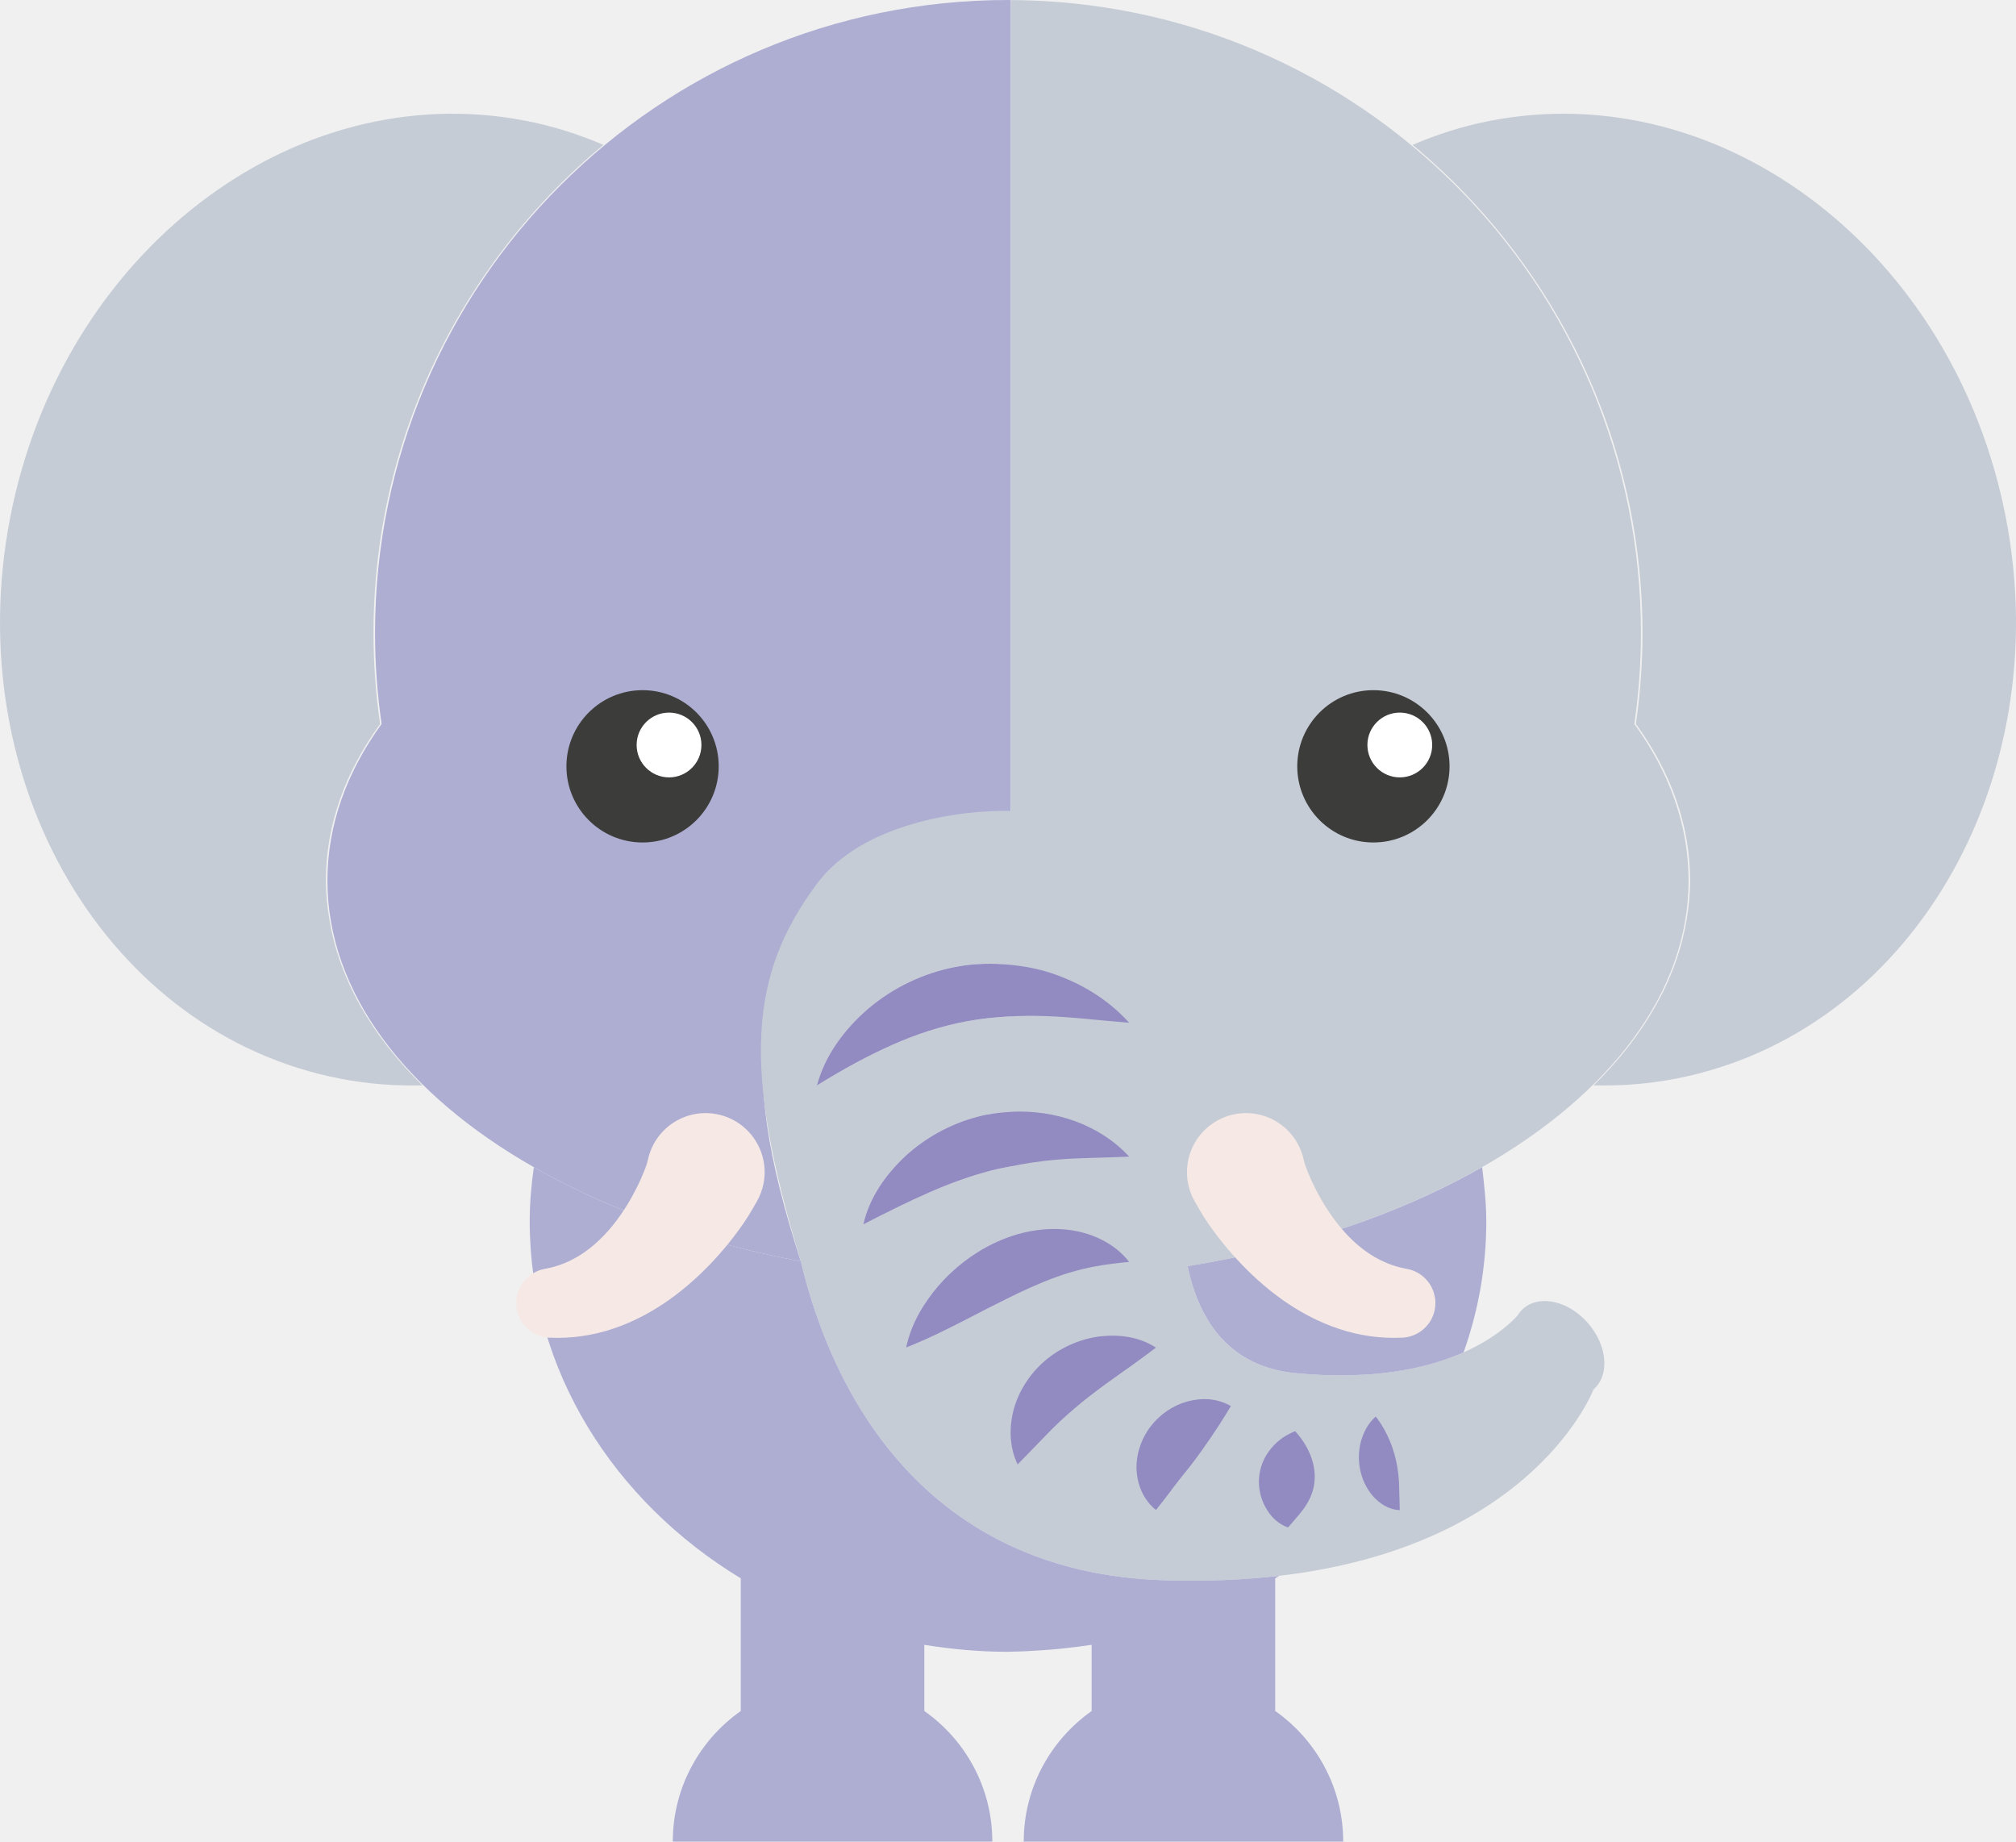
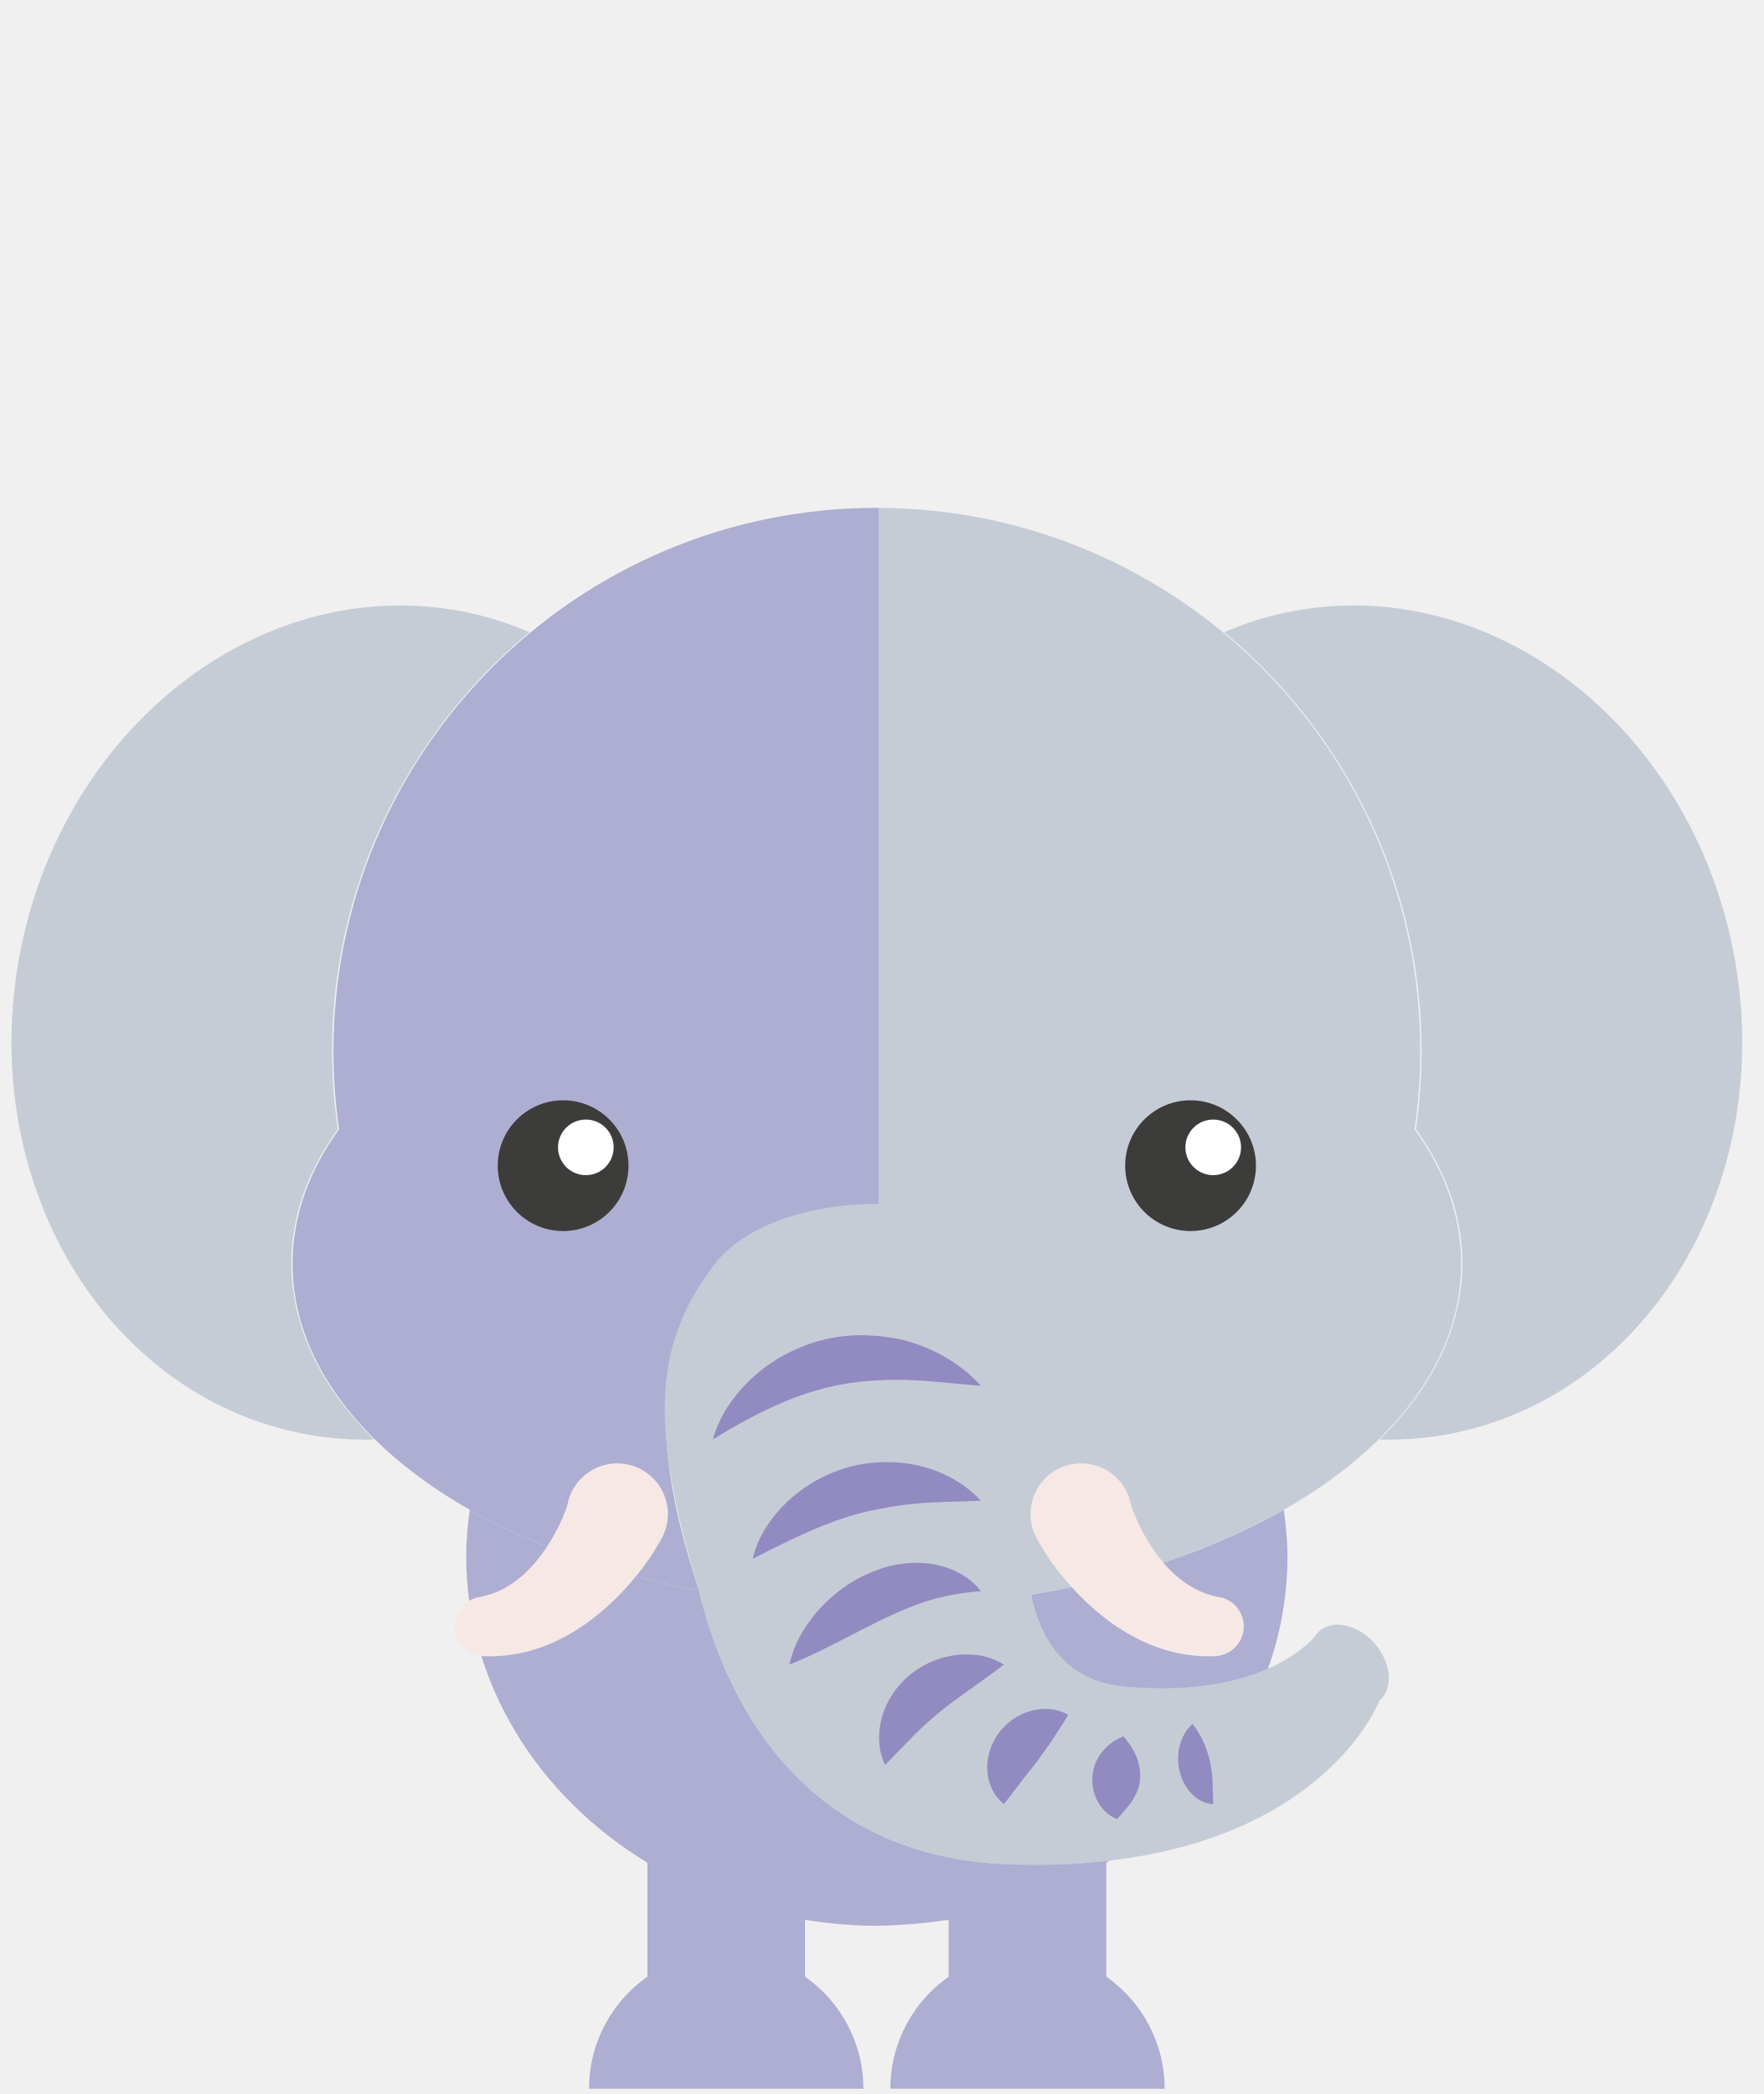
- <svg xmlns="http://www.w3.org/2000/svg" version="1.1" width="151.154" height="138.066" id="svg13641">
-   <defs id="defs13643" />
-   <g transform="translate(-318.7085,-443.3292)" id="layer1">
-     <g transform="matrix(1.25,0,0,-1.25,381.1302,510.2854)" id="g4310">
-       <path d="m 0,0 c 2.718,3.661 7.721,4.146 10.683,4.078 l 0,49.484 c -0.054,0 -0.108,0.003 -0.16,0.003 -20.966,0 -37.965,-16.998 -37.965,-37.966 0,-1.854 0.138,-3.672 0.393,-5.456 -2.09,-2.884 -3.249,-6.057 -3.249,-9.391 0,-6.745 4.746,-12.836 12.381,-17.191 l 0,0.003 c 2.762,-1.577 5.901,-2.924 9.331,-3.997 0.077,-0.023 0.155,-0.049 0.234,-0.073 1.284,-0.394 2.608,-0.748 3.969,-1.063 0.151,-0.035 0.303,-0.069 0.456,-0.102 0.667,-0.149 1.341,-0.29 2.025,-0.421 C -6.032,-9.339 -4.019,-5.413 0,0" id="path4312" style="fill:#aeaed3;fill-opacity:1;fill-rule:nonzero;stroke:none" />
-     </g>
-     <g transform="matrix(1.25,0,0,-1.25,394.4835,519.5249)" id="g4314">
-       <path d="m 0,0 c -0.917,-0.046 -1.812,-0.143 -2.69,-0.308 -1.492,-0.285 -2.951,-0.753 -4.417,-1.407 -1.473,-0.652 -2.937,-1.456 -4.517,-2.431 0.49,1.824 1.661,3.387 3.103,4.626 1.458,1.235 3.276,2.117 5.205,2.484 C -2.218,3.177 -1.098,3.2 0,3.091 L 0,0 z m 0,-8.999 c -0.387,-0.078 -0.776,-0.147 -1.156,-0.246 -1.238,-0.32 -2.458,-0.761 -3.712,-1.312 -1.26,-0.548 -2.533,-1.185 -3.973,-1.923 0.366,1.609 1.329,2.972 2.513,4.088 1.2,1.106 2.699,1.943 4.328,2.37 0.656,0.174 1.327,0.26 2,0.296 l 0,-3.273 z m 0,-7.827 c -0.879,-0.431 -1.771,-0.894 -2.71,-1.38 -1.093,-0.557 -2.22,-1.132 -3.564,-1.661 0.301,1.431 1.033,2.634 1.922,3.69 0.906,1.046 2.023,1.935 3.323,2.56 0.33,0.159 0.675,0.3 1.029,0.42 l 0,-3.629 z m 30.75,-0.697 c -0.136,-0.119 -0.249,-0.264 -0.341,-0.417 -0.549,-0.6 -1.812,-1.72 -4.075,-2.552 -0.02,-0.007 -0.041,-0.014 -0.062,-0.023 -0.264,-0.095 -0.542,-0.185 -0.834,-0.273 -0.068,-0.02 -0.139,-0.038 -0.209,-0.058 -0.252,-0.071 -0.513,-0.137 -0.786,-0.199 -0.107,-0.025 -0.214,-0.049 -0.326,-0.072 -0.249,-0.052 -0.508,-0.099 -0.774,-0.142 -0.139,-0.023 -0.277,-0.045 -0.421,-0.065 -0.256,-0.036 -0.524,-0.067 -0.795,-0.093 -0.164,-0.018 -0.326,-0.033 -0.495,-0.047 -0.276,-0.021 -0.565,-0.033 -0.855,-0.044 -0.179,-0.008 -0.354,-0.017 -0.54,-0.02 -0.32,-0.006 -0.656,10e-4 -0.992,0.008 -0.172,0.004 -0.335,0.001 -0.511,0.008 -0.521,0.022 -1.059,0.057 -1.622,0.111 -4.046,0.388 -5.823,3.167 -6.494,6.419 0.762,0.123 1.513,0.261 2.256,0.409 0.146,0.028 0.291,0.055 0.435,0.086 5.664,1.164 10.754,3.048 14.969,5.454 0.002,-0.004 0.002,-0.008 0.002,-0.013 7.634,4.355 12.384,10.444 12.384,17.19 0,3.334 -1.161,6.506 -3.253,9.39 0.259,1.784 0.396,3.603 0.396,5.456 C 37.807,43.904 20.895,60.865 0,60.953 L 0,12.321 c -2.961,0.068 -8.907,-0.715 -11.624,-4.374 -4.019,-5.414 -4.535,-10.896 -0.961,-22.647 1.516,-6.35 5.119,-13.576 12.585,-17.051 2.562,-1.194 5.573,-1.949 9.121,-2.067 0.645,-0.023 1.273,-0.031 1.887,-0.03 0.54,0 1.062,0.014 1.578,0.033 0.069,0.003 0.141,0.002 0.209,0.004 1.161,0.046 2.263,0.134 3.311,0.256 -0.002,0 -0.002,-10e-4 -0.003,-10e-4 15.316,1.785 18.86,11.183 18.86,11.183 0.982,0.854 0.836,2.631 -0.328,3.969 -1.16,1.341 -2.899,1.732 -3.885,0.881" id="path4316" style="fill:#c6ccd6;fill-opacity:1;fill-rule:nonzero;stroke:none" />
-     </g>
-     <g transform="matrix(1.25,0,0,-1.25,410.4771,561.7882)" id="g4318">
-       <path d="M 0,0 C 1.162,0.046 2.261,0.134 3.308,0.255 3.31,0.255 3.31,0.256 3.311,0.256 2.263,0.134 1.161,0.046 0,0" id="path4320" style="fill:#c6ccd6;fill-opacity:1;fill-rule:nonzero;stroke:none" />
-     </g>
-     <g transform="matrix(1.25,0,0,-1.25,410.216,561.7943)" id="g4322">
-       <path d="m 0,0 c -0.516,-0.019 -1.038,-0.032 -1.578,-0.032 0.54,0 1.061,0.013 1.578,0.032" id="path4324" style="fill:#c6ccd6;fill-opacity:1;fill-rule:nonzero;stroke:none" />
-     </g>
-     <g transform="matrix(1.25,0,0,-1.25,426.2816,545.5101)" id="g4326">
-       <path d="M 0,0 C -0.069,-0.02 -0.14,-0.038 -0.209,-0.058 -0.14,-0.038 -0.069,-0.02 0,0" id="path4328" style="fill:#c6ccd6;fill-opacity:1;fill-rule:nonzero;stroke:none" />
-     </g>
-     <g transform="matrix(1.25,0,0,-1.25,425.0377,545.8312)" id="g4330">
-       <path d="M 0,0 C -0.107,-0.025 -0.215,-0.049 -0.326,-0.072 -0.215,-0.049 -0.107,-0.025 0,0" id="path4332" style="fill:#c6ccd6;fill-opacity:1;fill-rule:nonzero;stroke:none" />
-     </g>
-     <g transform="matrix(1.25,0,0,-1.25,420.4546,546.4098)" id="g4334">
-       <path d="M 0,0 C -0.179,-0.008 -0.354,-0.018 -0.54,-0.021 -0.354,-0.018 -0.179,-0.008 0,0" id="path4336" style="fill:#c6ccd6;fill-opacity:1;fill-rule:nonzero;stroke:none" />
-     </g>
-     <g transform="matrix(1.25,0,0,-1.25,422.1422,546.2962)" id="g4338">
-       <path d="M 0,0 C -0.164,-0.018 -0.326,-0.033 -0.495,-0.047 -0.326,-0.033 -0.164,-0.018 0,0" id="path4340" style="fill:#c6ccd6;fill-opacity:1;fill-rule:nonzero;stroke:none" />
-     </g>
-     <g transform="matrix(1.25,0,0,-1.25,407.7562,538.2531)" id="g4342">
-       <path d="M 0,0 C 0.762,0.123 1.512,0.262 2.256,0.409 1.513,0.262 0.762,0.123 0,0" id="path4344" style="fill:#c6ccd6;fill-opacity:1;fill-rule:nonzero;stroke:none" />
-     </g>
-     <g transform="matrix(1.25,0,0,-1.25,427.4016,545.1402)" id="g4346">
-       <path d="M 0,0 C -0.02,-0.007 -0.042,-0.014 -0.062,-0.022 -0.042,-0.014 -0.02,-0.007 0,0" id="path4348" style="fill:#c6ccd6;fill-opacity:1;fill-rule:nonzero;stroke:none" />
-     </g>
-     <g transform="matrix(1.25,0,0,-1.25,418.5393,546.4244)" id="g4350">
-       <path d="M 0,0 C -0.172,0.004 -0.334,0.001 -0.51,0.008 -0.334,0.001 -0.172,0.004 0,0" id="path4352" style="fill:#c6ccd6;fill-opacity:1;fill-rule:nonzero;stroke:none" />
-     </g>
-     <g transform="matrix(1.25,0,0,-1.25,411.1192,537.6342)" id="g4354">
-       <path d="m 0,0 c 5.665,1.163 10.757,3.037 14.971,5.441 0,0.005 0,0.009 -10e-4,0.013 C 10.755,3.048 5.665,1.164 0,0" id="path4356" style="fill:#c6ccd6;fill-opacity:1;fill-rule:nonzero;stroke:none" />
-     </g>
-     <g transform="matrix(1.25,0,0,-1.25,423.662,546.0984)" id="g4358">
-       <path d="M 0,0 C -0.139,-0.023 -0.277,-0.045 -0.42,-0.065 -0.277,-0.045 -0.139,-0.023 0,0" id="path4360" style="fill:#c6ccd6;fill-opacity:1;fill-rule:nonzero;stroke:none" />
-     </g>
-     <g transform="matrix(1.25,0,0,-1.25,370.6907,535.9178)" id="g4362">
-       <path d="M 0,0 C -0.079,0.023 -0.157,0.05 -0.235,0.073 -0.157,0.049 -0.079,0.023 0,0" id="path4364" style="fill:#918bc1;fill-opacity:1;fill-rule:nonzero;stroke:none" />
-     </g>
-     <g transform="matrix(1.25,0,0,-1.25,376.2218,537.3741)" id="g4366">
-       <path d="M 0,0 C -0.153,0.033 -0.305,0.067 -0.457,0.102 -0.305,0.067 -0.153,0.033 0,0" id="path4368" style="fill:#918bc1;fill-opacity:1;fill-rule:nonzero;stroke:none" />
-     </g>
-     <g transform="matrix(1.25,0,0,-1.25,358.7333,530.8348)" id="g4370">
-       <path d="M 0,0 C 2.761,-1.577 5.901,-2.923 9.331,-3.993 5.902,-2.921 2.762,-1.573 0,0.004 L 0,0 z" id="path4372" style="fill:#918bc1;fill-opacity:1;fill-rule:nonzero;stroke:none" />
-     </g>
-     <g transform="matrix(1.25,0,0,-1.25,375.6511,537.2472)" id="g4374">
-       <path d="M 0,0 C -1.36,0.315 -2.685,0.669 -3.968,1.063 -2.685,0.671 -1.36,0.315 0,0" id="path4376" style="fill:#918bc1;fill-opacity:1;fill-rule:nonzero;stroke:none" />
-     </g>
-     <g transform="matrix(1.25,0,0,-1.25,378.7523,537.9002)" id="g4378">
-       <path d="M 0,0 C -0.684,0.131 -1.358,0.271 -2.024,0.421 -1.358,0.271 -0.684,0.131 0,0" id="path4380" style="fill:#918bc1;fill-opacity:1;fill-rule:nonzero;stroke:none" />
-     </g>
-     <g transform="matrix(1.25,0,0,-1.25,319.4633,482.1727)" id="g4382">
-       <path d="m 0,0 c -3.061,-15.867 5.815,-30.922 19.826,-33.624 1.643,-0.318 3.284,-0.436 4.906,-0.397 -3.031,2.973 -4.999,6.362 -5.586,9.991 -0.123,0.754 -0.202,1.517 -0.202,2.292 0,3.334 1.159,6.507 3.251,9.39 -0.257,1.785 -0.396,3.603 -0.396,5.456 0,8.152 2.576,15.693 6.95,21.878 1.948,2.761 4.246,5.253 6.843,7.4 -1.484,0.635 -3.045,1.135 -4.683,1.45 C 16.898,26.538 3.062,15.867 0,0" id="path4384" style="fill:#c6ccd6;fill-opacity:1;fill-rule:nonzero;stroke:none" />
-     </g>
-     <g transform="matrix(1.25,0,0,-1.25,469.1081,482.1727)" id="g4386">
-       <path d="m 0,0 c -3.061,15.867 -16.9,26.538 -30.909,23.836 -1.637,-0.315 -3.198,-0.815 -4.683,-1.45 2.595,-2.147 4.896,-4.639 6.844,-7.4 4.372,-6.185 6.948,-13.726 6.948,-21.878 0,-1.853 -0.139,-3.671 -0.394,-5.456 2.091,-2.883 3.251,-6.056 3.251,-9.39 0,-0.775 -0.079,-1.538 -0.203,-2.292 -0.586,-3.629 -2.555,-7.018 -5.585,-9.991 1.622,-0.039 3.262,0.079 4.906,0.397 C -5.815,-30.922 3.061,-15.867 0,0" id="path4388" style="fill:#c6ccd6;fill-opacity:1;fill-rule:nonzero;stroke:none" />
-     </g>
-     <g transform="matrix(1.25,0,0,-1.25,397.5187,516.2792)" id="g4390">
-       <path d="M 0,0 C -0.777,0.256 -1.597,0.408 -2.428,0.494 -3.526,0.604 -4.646,0.58 -5.744,0.367 -7.673,0 -9.491,-0.882 -10.949,-2.116 c -1.443,-1.239 -2.613,-2.803 -3.103,-4.627 1.579,0.975 3.044,1.779 4.517,2.431 1.466,0.655 2.925,1.123 4.417,1.408 0.878,0.165 1.773,0.261 2.69,0.307 0.638,0.033 1.284,0.043 1.949,0.02 C 1.139,-2.619 2.815,-2.833 4.682,-2.981 3.429,-1.589 1.805,-0.6 0,0" id="path4392" style="fill:#918bc1;fill-opacity:1;fill-rule:nonzero;stroke:none" />
-     </g>
-     <g transform="matrix(1.25,0,0,-1.25,394.4835,526.6819)" id="g4394">
-       <path d="m 0,0 c -0.673,-0.036 -1.344,-0.122 -2,-0.297 -1.629,-0.427 -3.128,-1.264 -4.328,-2.369 -1.184,-1.116 -2.147,-2.48 -2.513,-4.089 1.44,0.738 2.713,1.375 3.973,1.924 1.254,0.551 2.474,0.991 3.712,1.311 0.38,0.1 0.769,0.168 1.156,0.247 0.871,0.177 1.758,0.319 2.695,0.396 1.357,0.124 2.783,0.113 4.415,0.189 C 5.354,-0.777 2.673,0.143 0,0" id="path4396" style="fill:#918bc1;fill-opacity:1;fill-rule:nonzero;stroke:none" />
-     </g>
-     <g transform="matrix(1.25,0,0,-1.25,398.5692,535.5028)" id="g4398">
-       <path d="m 0,0 c -1.118,0.104 -2.237,-0.066 -3.269,-0.415 -0.354,-0.12 -0.699,-0.261 -1.028,-0.42 -1.3,-0.625 -2.417,-1.514 -3.324,-2.56 -0.889,-1.056 -1.62,-2.258 -1.922,-3.69 1.345,0.529 2.472,1.105 3.564,1.661 0.939,0.486 1.831,0.949 2.71,1.38 0.136,0.066 0.275,0.14 0.41,0.204 1.011,0.478 1.992,0.905 3.05,1.23 1.061,0.329 2.2,0.537 3.65,0.663 C 2.949,-0.79 1.492,-0.136 0,0" id="path4400" style="fill:#918bc1;fill-opacity:1;fill-rule:nonzero;stroke:none" />
-     </g>
-     <g transform="matrix(1.25,0,0,-1.25,401.2255,543.5131)" id="g4402">
-       <path d="m 0,0 c -1.132,-0.135 -2.259,-0.598 -3.194,-1.348 -0.937,-0.751 -1.648,-1.797 -1.984,-2.923 -0.32,-1.133 -0.311,-2.324 0.202,-3.415 l 2.097,2.159 c 0.612,0.601 1.181,1.096 1.777,1.588 0.602,0.484 1.239,0.961 1.963,1.474 0.731,0.522 1.515,1.066 2.462,1.788 C 2.3,-0.021 1.132,0.121 0,0" id="path4404" style="fill:#918bc1;fill-opacity:1;fill-rule:nonzero;stroke:none" />
-     </g>
-     <g transform="matrix(1.25,0,0,-1.25,407.7171,548.4007)" id="g4406">
-       <path d="M 0,0 C -0.841,-0.234 -1.631,-0.761 -2.198,-1.504 -2.766,-2.245 -3.076,-3.2 -3.035,-4.11 c 0.055,-0.911 0.402,-1.769 1.164,-2.399 0.62,0.77 1.02,1.337 1.387,1.801 0.363,0.462 0.66,0.812 0.941,1.192 0.287,0.379 0.575,0.794 0.928,1.303 0.352,0.521 0.742,1.104 1.239,1.942 C 1.757,0.222 0.844,0.226 0,0" id="path4408" style="fill:#918bc1;fill-opacity:1;fill-rule:nonzero;stroke:none" />
-     </g>
-     <g transform="matrix(1.25,0,0,-1.25,415.8135,550.6199)" id="g4410">
-       <path d="m 0,0 c -0.783,-0.321 -1.232,-0.749 -1.575,-1.209 -0.329,-0.458 -0.518,-0.959 -0.577,-1.486 -0.06,-0.526 0.014,-1.079 0.255,-1.636 0.255,-0.539 0.66,-1.148 1.47,-1.45 0.545,0.637 0.9,1.011 1.149,1.443 0.247,0.421 0.391,0.838 0.437,1.28 0.046,0.442 -0.001,0.905 -0.162,1.403 C 0.822,-1.152 0.561,-0.628 0,0" id="path4412" style="fill:#918bc1;fill-opacity:1;fill-rule:nonzero;stroke:none" />
-     </g>
-     <g transform="matrix(1.25,0,0,-1.25,423.6058,554.5507)" id="g4414">
-       <path d="M 0,0 C -0.022,0.444 -0.069,0.854 -0.159,1.278 -0.246,1.696 -0.373,2.125 -0.559,2.574 -0.757,3.025 -0.986,3.489 -1.4,4.021 -1.909,3.563 -2.145,3.029 -2.297,2.487 -2.433,1.945 -2.445,1.381 -2.333,0.826 c 0.112,-0.552 0.357,-1.097 0.748,-1.558 0.397,-0.451 0.941,-0.835 1.628,-0.86 L 0,0 z" id="path4416" style="fill:#918bc1;fill-opacity:1;fill-rule:nonzero;stroke:none" />
-     </g>
-     <g transform="matrix(1.25,0,0,-1.25,372.5957,500.7811)" id="g4418">
-       <path d="m 0,0 c 0,-2.521 -2.044,-4.567 -4.567,-4.567 -2.522,0 -4.568,2.046 -4.568,4.567 0,2.522 2.046,4.568 4.568,4.568 C -2.044,4.568 0,2.522 0,0" id="path4420" style="fill:#3c3c3b;fill-opacity:1;fill-rule:nonzero;stroke:none" />
-     </g>
-     <g transform="matrix(1.25,0,0,-1.25,415.9733,500.7811)" id="g4422">
-       <path d="m 0,0 c 0,-2.521 2.044,-4.567 4.566,-4.567 2.522,0 4.569,2.046 4.569,4.567 0,2.522 -2.047,4.568 -4.569,4.568 C 2.044,4.568 0,2.522 0,0" id="path4424" style="fill:#3c3c3b;fill-opacity:1;fill-rule:nonzero;stroke:none" />
-     </g>
-     <g transform="matrix(1.25,0,0,-1.25,371.3,499.1796)" id="g4426">
-       <path d="m 0,0 c 0,-1.073 -0.871,-1.944 -1.943,-1.944 -1.075,0 -1.944,0.871 -1.944,1.944 0,1.071 0.869,1.942 1.944,1.942 C -0.871,1.942 0,1.071 0,0" id="path4428" style="fill:#ffffff;fill-opacity:1;fill-rule:nonzero;stroke:none" />
-     </g>
-     <g transform="matrix(1.25,0,0,-1.25,426.0912,499.1796)" id="g4430">
-       <path d="m 0,0 c 0,-1.073 -0.872,-1.944 -1.943,-1.944 -1.075,0 -1.944,0.871 -1.944,1.944 0,1.071 0.869,1.942 1.944,1.942 C -0.872,1.942 0,1.071 0,0" id="path4432" style="fill:#ffffff;fill-opacity:1;fill-rule:nonzero;stroke:none" />
-     </g>
-     <g transform="matrix(1.25,0,0,-1.25,429.9657,531.9993)" id="g4434">
-       <path d="m 0,0 c -0.035,0.311 -0.063,0.624 -0.106,0.934 -4.214,-2.405 -9.307,-4.279 -14.971,-5.442 -0.144,-0.03 -0.289,-0.057 -0.435,-0.086 -0.743,-0.147 -1.493,-0.286 -2.256,-0.409 0.341,-1.649 0.97,-3.174 2.031,-4.329 1.032,-1.122 2.47,-1.899 4.464,-2.09 0.562,-0.054 1.1,-0.089 1.622,-0.11 0.175,-0.007 0.338,-0.004 0.51,-0.008 0.336,-0.008 0.674,-0.015 0.993,-0.009 0.185,0.003 0.36,0.013 0.539,0.021 0.29,0.01 0.58,0.022 0.855,0.044 0.169,0.013 0.331,0.029 0.495,0.046 0.271,0.027 0.539,0.057 0.796,0.093 0.143,0.021 0.281,0.042 0.42,0.066 0.265,0.043 0.525,0.09 0.774,0.141 0.112,0.024 0.22,0.047 0.327,0.073 0.271,0.061 0.534,0.127 0.785,0.199 0.07,0.019 0.141,0.038 0.21,0.057 0.291,0.088 0.57,0.178 0.834,0.274 0.02,0.009 0.042,0.015 0.062,0.022 0.293,0.111 0.572,0.222 0.833,0.338 0.884,2.482 1.363,5.127 1.363,7.874 C 0.145,-1.521 0.083,-0.76 0,0" id="path4436" style="fill:#aeaed3;fill-opacity:1;fill-rule:nonzero;stroke:none" />
-     </g>
-     <g transform="matrix(1.25,0,0,-1.25,414.32,571.6002)" id="g4438">
-       <path d="M 0,0 0,6.812 0,7.953 C 0.081,8.001 0.158,8.054 0.234,8.104 -0.813,7.983 -1.913,7.896 -3.074,7.85 -3.143,7.848 -3.214,7.849 -3.283,7.845 -3.8,7.826 -4.321,7.813 -4.861,7.813 -5.474,7.811 -6.103,7.819 -6.749,7.842 c -3.547,0.118 -6.559,0.873 -9.12,2.067 -7.466,3.475 -11.069,10.701 -12.585,17.051 -0.684,0.131 -1.358,0.271 -2.025,0.421 -0.153,0.033 -0.305,0.067 -0.456,0.101 -1.36,0.316 -2.685,0.671 -3.968,1.064 -0.079,0.023 -0.158,0.049 -0.235,0.073 -3.43,1.07 -6.57,2.416 -9.331,3.993 -0.148,-1.061 -0.248,-2.136 -0.248,-3.232 0,-8.921 5.022,-16.786 12.66,-21.427 l 0,-7.956 c -2.463,-1.733 -4.077,-4.594 -4.077,-7.833 l 8.624,0 1.687,0 8.855,0 c 0,3.24 -1.615,6.101 -4.078,7.834 l 0,3.968 c 1.631,-0.26 3.302,-0.418 5.017,-0.418 0.054,0 0.105,0.007 0.16,0.007 0.651,0.009 1.294,0.045 1.932,0.09 0.319,0.021 0.64,0.045 0.958,0.078 0.668,0.065 1.325,0.148 1.969,0.243 l 0,-3.969 c -2.461,-1.735 -4.074,-4.594 -4.074,-7.833 l 8.622,0 1.688,0 8.852,0 C 4.078,-4.595 2.464,-1.735 0,0" id="path4440" style="fill:#aeaed3;fill-opacity:1;fill-rule:nonzero;stroke:none" />
-     </g>
-     <g transform="matrix(1.25,0,0,-1.25,375.1385,533.9513)" id="g4442">
-       <path d="m 0,0 c -0.386,-0.676 -0.707,-1.104 -1.083,-1.611 -0.369,-0.483 -0.756,-0.947 -1.165,-1.391 -0.815,-0.894 -1.727,-1.719 -2.741,-2.445 -1.018,-0.72 -2.152,-1.337 -3.385,-1.746 -1.228,-0.418 -2.551,-0.598 -3.827,-0.536 -1.147,0.054 -2.032,1.029 -1.976,2.176 0.047,0.976 0.758,1.761 1.674,1.942 l 0.146,0.027 c 1.487,0.293 2.721,1.142 3.757,2.336 0.514,0.6 0.978,1.272 1.377,1.998 0.199,0.36 0.385,0.732 0.55,1.108 0.154,0.354 0.335,0.802 0.383,1.042 0.389,1.916 2.256,3.156 4.173,2.767 C -0.202,5.278 1.037,3.41 0.649,1.494 0.572,1.121 0.439,0.771 0.262,0.455 L 0,0 z" id="path4444" style="fill:#f6e9e5;fill-opacity:1;fill-rule:nonzero;stroke:none" />
-     </g>
-     <g transform="matrix(1.25,0,0,-1.25,416.4677,530.3258)" id="g4446">
-       <path d="M 0,0 C 0.048,-0.24 0.23,-0.688 0.384,-1.042 0.548,-1.418 0.733,-1.79 0.934,-2.15 1.333,-2.876 1.797,-3.549 2.311,-4.148 3.346,-5.343 4.58,-6.191 6.067,-6.484 l 0.145,-0.028 c 1.127,-0.221 1.86,-1.315 1.639,-2.442 -0.189,-0.958 -1.008,-1.632 -1.94,-1.675 -1.276,-0.062 -2.599,0.117 -3.827,0.535 -1.233,0.409 -2.366,1.027 -3.385,1.746 -1.015,0.727 -1.926,1.552 -2.741,2.446 -0.409,0.444 -0.796,0.908 -1.165,1.39 -0.376,0.508 -0.697,0.936 -1.083,1.612 l -0.252,0.441 C -7.513,-0.763 -6.922,1.4 -5.225,2.37 -3.528,3.34 -1.367,2.751 -0.397,1.052 -0.206,0.722 -0.074,0.355 0,0" id="path4448" style="fill:#f6e9e5;fill-opacity:1;fill-rule:nonzero;stroke:none" />
-     </g>
+ <svg xmlns="http://www.w3.org/2000/svg" width="160" height="190" viewBox="0 0 160 190">
+   <g fill="none" fill-rule="evenodd" transform="translate(0 44)">
+     <path fill="#AEAED3" d="M40.26,29.87 C43.79,34.625 50.287,35.255 54.134,35.166 L54.134,99.431 C54.064,99.431 53.994,99.435 53.926,99.435 C26.697,99.435 4.621,77.36 4.621,50.129 C4.621,47.721 4.8,45.36 5.131,43.043 C2.417,39.297 0.912,35.177 0.912,30.847 C0.912,22.087 7.075,14.177 16.991,8.521 L16.991,8.525 C20.578,6.477 24.655,4.727 29.109,3.334 C29.209,3.304 29.31,3.27 29.413,3.239 C31.081,2.727 32.8,2.268 34.568,1.858 C34.764,1.813 34.961,1.769 35.16,1.726 C36.026,1.532 36.901,1.349 37.79,1.179 C32.426,17.742 35.04,22.84 40.26,29.87" transform="matrix(1 0 0 -1 25.633 101.513)" />
+     <path fill="#C6CCD6" fill-rule="nonzero" d="M19.481,44.156 C18.29,44.096 17.127,43.97 15.987,43.756 C14.049,43.386 12.155,42.778 10.251,41.929 C8.338,41.082 6.436,40.038 4.384,38.771 C5.021,41.14 6.542,43.17 8.414,44.779 C10.308,46.383 12.669,47.529 15.174,48.005 C16.6,48.282 18.055,48.312 19.481,48.17 L19.481,44.156 Z M19.481,32.469 C18.978,32.368 18.473,32.278 17.979,32.149 C16.371,31.734 14.787,31.161 13.158,30.445 C11.522,29.734 9.869,28.906 7.999,27.948 C8.474,30.038 9.725,31.808 11.262,33.257 C12.821,34.694 14.768,35.781 16.883,36.335 C17.735,36.561 18.606,36.673 19.481,36.719 L19.481,32.469 Z M19.481,22.304 C18.339,21.744 17.181,21.143 15.961,20.512 C14.542,19.788 13.078,19.042 11.332,18.355 C11.723,20.213 12.674,21.775 13.829,23.147 C15.005,24.505 16.456,25.66 18.144,26.471 C18.573,26.678 19.021,26.861 19.481,27.017 L19.481,22.304 Z M59.416,21.399 C59.239,21.244 59.092,21.056 58.973,20.857 C58.26,20.078 56.619,18.623 53.681,17.543 C53.655,17.534 53.627,17.525 53.6,17.513 C53.257,17.39 52.896,17.273 52.517,17.158 C52.429,17.132 52.336,17.109 52.245,17.083 C51.918,16.991 51.579,16.905 51.225,16.825 C51.086,16.792 50.947,16.761 50.801,16.731 C50.478,16.664 50.142,16.603 49.796,16.547 C49.616,16.517 49.436,16.488 49.249,16.462 C48.917,16.416 48.569,16.375 48.217,16.342 C48.004,16.318 47.794,16.299 47.574,16.281 C47.216,16.253 46.84,16.238 46.464,16.223 C46.231,16.213 46.004,16.201 45.762,16.197 C45.347,16.19 44.91,16.199 44.474,16.208 C44.251,16.213 44.039,16.209 43.81,16.218 C43.134,16.247 42.435,16.292 41.704,16.362 C36.449,16.866 34.142,20.475 33.27,24.699 C34.26,24.858 35.235,25.038 36.2,25.23 C36.39,25.266 36.578,25.301 36.765,25.342 C44.121,26.853 50.731,29.3 56.205,32.425 C56.208,32.419 56.208,32.414 56.208,32.408 C66.122,38.064 72.291,45.971 72.291,54.732 C72.291,59.062 70.783,63.182 68.066,66.927 C68.403,69.244 68.581,71.606 68.581,74.013 C68.581,101.174 46.617,123.201 19.481,123.316 L19.481,60.157 C15.635,60.245 7.913,59.229 4.384,54.477 C-0.835,47.445 -1.505,40.326 3.136,25.065 C5.105,16.818 9.784,7.434 19.481,2.921 C22.808,1.37 26.718,0.39 31.326,0.236 C32.164,0.206 32.979,0.196 33.777,0.197 C34.478,0.197 35.156,0.216 35.826,0.24 C35.916,0.244 36.009,0.243 36.097,0.245 C37.605,0.305 39.036,0.419 40.397,0.578 C40.395,0.578 40.395,0.577 40.394,0.577 C60.284,2.895 64.887,15.1 64.887,15.1 C66.162,16.209 65.973,18.517 64.461,20.255 C62.955,21.996 60.696,22.504 59.416,21.399 Z" transform="matrix(1 0 0 -1 60.286 125.398)" />
+     <path fill="#C6CCD6" d="M0,1.299 C1.509,1.358 2.936,1.473 4.296,1.63 C4.299,1.63 4.299,1.631 4.3,1.631 C2.939,1.473 1.508,1.358 0,1.299" transform="matrix(1 0 0 -1 96.383 126.45)" />
+     <path fill="#C6CCD6" d="M2.597,1.299 C1.927,1.274 1.249,1.257 0.548,1.257 C1.249,1.257 1.926,1.274 2.597,1.299" transform="matrix(1 0 0 -1 93.514 126.457)" />
+     <path fill="#C6CCD6" d="M1.299,1.299 C1.209,1.273 1.117,1.249 1.027,1.223 C1.117,1.249 1.209,1.273 1.299,1.299" transform="matrix(1 0 0 -1 111.505 109.539)" />
+     <path fill="#C6CCD6" d="M1.299,1.299 C1.16,1.266 1.019,1.235 0.875,1.205 C1.019,1.235 1.16,1.266 1.299,1.299" transform="matrix(1 0 0 -1 110.212 109.872)" />
+     <path fill="#C6CCD6" d="M1.299,1.299 C1.066,1.288 0.839,1.275 0.597,1.271 C0.839,1.275 1.066,1.288 1.299,1.299" transform="matrix(1 0 0 -1 105.45 110.473)" />
+     <path fill="#C6CCD6" d="M1.299,1.299 C1.086,1.275 0.875,1.256 0.656,1.238 C0.875,1.256 1.086,1.275 1.299,1.299" transform="matrix(1 0 0 -1 107.204 110.355)" />
+     <path fill="#C6CCD6" d="M0,1.299 C0.99,1.458 1.964,1.639 2.93,1.83 C1.965,1.639 0.99,1.458 0,1.299" transform="matrix(1 0 0 -1 93.556 101.999)" />
+     <path fill="#C6CCD6" d="M1.299,1.299 C1.273,1.29 1.244,1.281 1.218,1.27 C1.244,1.281 1.273,1.29 1.299,1.299" transform="matrix(1 0 0 -1 112.668 109.154)" />
+     <path fill="#C6CCD6" d="M1.299,1.299 C1.075,1.304 0.865,1.3 0.636,1.309 C0.865,1.3 1.075,1.304 1.299,1.299" transform="matrix(1 0 0 -1 103.46 110.489)" />
+     <path fill="#C6CCD6" d="M0,0 C7.357,1.51 13.97,3.944 19.443,7.066 C19.443,7.073 19.443,7.078 19.442,7.083 C13.968,3.958 7.357,1.512 0,0" transform="matrix(1 0 0 -1 97.05 100.057)" />
+     <path fill="#C6CCD6" d="M1.299,1.299 C1.118,1.269 0.939,1.24 0.753,1.214 C0.939,1.24 1.118,1.269 1.299,1.299" transform="matrix(1 0 0 -1 108.783 110.15)" />
+     <path fill="#918BC1" d="M1.299,1.299 C1.196,1.329 1.095,1.364 0.994,1.394 C1.095,1.362 1.196,1.329 1.299,1.299" transform="matrix(1 0 0 -1 53.748 99.573)" />
+     <path fill="#918BC1" d="M1.299,1.299 C1.1,1.342 0.903,1.386 0.705,1.431 C0.903,1.386 1.1,1.342 1.299,1.299" transform="matrix(1 0 0 -1 59.494 101.086)" />
+     <path fill="#918BC1" d="M0,5.195 C3.586,3.147 7.664,1.399 12.118,0.009 C7.665,1.401 3.587,3.152 0,5.2 L0,5.195 Z" transform="matrix(1 0 0 -1 42.623 98.188)" />
+     <path fill="#918BC1" d="M5.195,0 C3.429,0.409 1.708,0.869 0.042,1.381 C1.708,0.871 3.429,0.409 5.195,0" transform="matrix(1 0 0 -1 55.005 99.655)" />
+     <path fill="#918BC1" d="M3.896,1.299 C3.008,1.469 2.132,1.651 1.268,1.845 C2.132,1.651 3.008,1.469 3.896,1.299" transform="matrix(1 0 0 -1 59.526 101.632)" />
+     <path fill="#C6CCD6" d="M1.299,45.455 C-2.677,24.848 8.851,5.296 27.047,1.787 C29.181,1.374 31.312,1.221 33.418,1.271 C29.482,5.132 26.926,9.534 26.164,14.247 C26.004,15.226 25.901,16.217 25.901,17.223 C25.901,21.553 27.406,25.674 30.123,29.418 C29.79,31.736 29.609,34.097 29.609,36.504 C29.609,47.091 32.955,56.884 38.635,64.917 C41.165,68.503 44.149,71.739 47.522,74.527 C45.595,75.352 43.568,76.001 41.44,76.41 C23.244,79.919 5.275,66.061 1.299,45.455" transform="matrix(1 0 0 -1 .525 87.89)" />
+     <path fill="#C6CCD6" d="M46.753,45.455 C42.778,66.061 24.805,79.919 6.612,76.41 C4.486,76.001 2.458,75.352 0.53,74.527 C3.9,71.739 6.888,68.503 9.418,64.917 C15.096,56.884 18.442,47.091 18.442,36.504 C18.442,34.097 18.261,31.736 17.93,29.418 C20.645,25.674 22.152,21.553 22.152,17.223 C22.152,16.217 22.049,15.226 21.888,14.247 C21.127,9.534 18.57,5.132 14.635,1.271 C16.742,1.221 18.871,1.374 21.006,1.787 C39.201,5.296 50.729,24.848 46.753,45.455" transform="matrix(1 0 0 -1 110.545 87.89)" />
+     <path fill="#918BC1" d="M19.481,9.091 C18.471,9.423 17.406,9.621 16.327,9.732 C14.901,9.875 13.447,9.844 12.021,9.568 C9.516,9.091 7.155,7.945 5.261,6.343 C3.387,4.734 1.868,2.703 1.231,0.334 C3.282,1.6 5.184,2.644 7.097,3.491 C9.001,4.342 10.896,4.949 12.834,5.319 C13.974,5.534 15.136,5.658 16.327,5.718 C17.156,5.761 17.995,5.774 18.858,5.744 C20.96,5.69 23.136,5.412 25.561,5.219 C23.934,7.027 21.825,8.312 19.481,9.091" transform="matrix(1 0 0 -1 63.44 86.961)" />
+     <path fill="#918BC1" d="M11.688,9.091 C10.814,9.044 9.943,8.932 9.091,8.705 C6.975,8.151 5.029,7.064 3.47,5.629 C1.932,4.179 0.682,2.408 0.206,0.318 C2.077,1.277 3.73,2.104 5.366,2.817 C6.995,3.532 8.579,4.104 10.187,4.519 C10.681,4.649 11.186,4.738 11.688,4.84 C12.819,5.07 13.971,5.255 15.188,5.355 C16.951,5.516 18.803,5.501 20.922,5.6 C18.642,8.082 15.16,9.277 11.688,9.091" transform="matrix(1 0 0 -1 68.078 97.77)" />
+     <path fill="#918BC1" d="M12.987,10.39 C11.535,10.525 10.082,10.304 8.742,9.851 C8.282,9.695 7.834,9.512 7.406,9.305 C5.718,8.494 4.268,7.339 3.09,5.981 C1.935,4.609 0.986,3.048 0.594,1.188 C2.34,1.875 3.804,2.623 5.222,3.345 C6.442,3.977 7.6,4.578 8.742,5.138 C8.918,5.223 9.099,5.319 9.274,5.403 C10.587,6.023 11.861,6.578 13.235,7 C14.613,7.427 16.092,7.697 17.975,7.861 C16.817,9.364 14.925,10.213 12.987,10.39" transform="matrix(1 0 0 -1 71.024 108.232)" />
+     <path fill="#918BC1" d="M7.792,10.39 C6.322,10.214 4.858,9.613 3.644,8.639 C2.427,7.664 1.504,6.305 1.068,4.843 C0.652,3.371 0.664,1.825 1.33,0.408 L4.053,3.212 C4.848,3.992 5.587,4.635 6.361,5.274 C7.143,5.903 7.97,6.522 8.91,7.188 C9.86,7.866 10.878,8.573 12.108,9.51 C10.779,10.362 9.262,10.547 7.792,10.39" transform="matrix(1 0 0 -1 78.979 116.555)" />
+     <path fill="#918BC1" d="M5.195,9.091 C4.103,8.787 3.077,8.103 2.34,7.138 C1.603,6.175 1.2,4.935 1.253,3.753 C1.325,2.57 1.775,1.456 2.765,0.638 C3.57,1.638 4.09,2.374 4.566,2.977 C5.038,3.577 5.423,4.031 5.788,4.525 C6.161,5.017 6.535,5.556 6.994,6.217 C7.451,6.894 7.957,7.651 8.603,8.739 C7.477,9.379 6.291,9.384 5.195,9.091" transform="matrix(1 0 0 -1 88.32 120.334)" />
+     <path fill="#918BC1" d="M3.896,7.792 C2.879,7.375 2.296,6.819 1.851,6.222 C1.423,5.627 1.178,4.977 1.101,4.292 C1.023,3.609 1.119,2.891 1.432,2.168 C1.764,1.468 2.29,0.677 3.342,0.284 C4.049,1.112 4.51,1.597 4.834,2.158 C5.155,2.705 5.342,3.247 5.401,3.821 C5.461,4.395 5.4,4.996 5.191,5.643 C4.964,6.296 4.625,6.977 3.896,7.792" transform="matrix(1 0 0 -1 98.031 121.341)" />
+     <path fill="#918BC1" d="M3.896,2.597 C3.868,3.174 3.806,3.706 3.69,4.257 C3.577,4.8 3.412,5.357 3.17,5.94 C2.913,6.526 2.616,7.129 2.078,7.819 C1.417,7.225 1.11,6.531 0.913,5.827 C0.736,5.123 0.721,4.391 0.866,3.67 C1.012,2.953 1.33,2.245 1.838,1.647 C2.353,1.061 3.06,0.562 3.952,0.53 L3.896,2.597 Z" transform="matrix(1 0 0 -1 106.127 120.23)" />
+     <path fill="#3C3C3B" d="M12.987,6.494 C12.987,3.219 10.332,0.562 7.056,0.562 C3.781,0.562 1.123,3.219 1.123,6.494 C1.123,9.769 3.781,12.426 7.056,12.426 C10.332,12.426 12.987,9.769 12.987,6.494" transform="matrix(1 0 0 -1 44.039 68.262)" />
+     <path fill="#3C3C3B" d="M0,6.494 C0,3.219 2.655,0.562 5.93,0.562 C9.205,0.562 11.864,3.219 11.864,6.494 C11.864,9.769 9.205,12.426 5.93,12.426 C2.655,12.426 0,9.769 0,6.494" transform="matrix(1 0 0 -1 102.093 68.262)" />
+     <path fill="#FFF" d="M5.195,2.597 C5.195,1.204 4.064,0.073 2.671,0.073 C1.275,0.073 0.147,1.204 0.147,2.597 C0.147,3.988 1.275,5.119 2.671,5.119 C4.064,5.119 5.195,3.988 5.195,2.597" transform="matrix(1 0 0 -1 50.485 62.702)" />
+     <path fill="#FFF" d="M5.195,2.597 C5.195,1.204 4.062,0.073 2.671,0.073 C1.275,0.073 0.147,1.204 0.147,2.597 C0.147,3.988 1.275,5.119 2.671,5.119 C4.062,5.119 5.195,3.988 5.195,2.597" transform="matrix(1 0 0 -1 107.41 62.702)" />
+     <path fill="#AEAED3" d="M23.377,15.584 C23.331,15.988 23.295,16.395 23.239,16.797 C17.766,13.674 11.152,11.24 3.796,9.73 C3.609,9.691 3.421,9.656 3.231,9.618 C2.266,9.427 1.292,9.247 0.301,9.087 C0.744,6.945 1.561,4.965 2.939,3.465 C4.279,2.008 6.147,0.999 8.736,0.751 C9.466,0.681 10.165,0.635 10.843,0.608 C11.07,0.599 11.282,0.603 11.505,0.597 C11.942,0.587 12.381,0.578 12.795,0.586 C13.035,0.59 13.262,0.603 13.495,0.613 C13.871,0.626 14.248,0.642 14.605,0.67 C14.825,0.687 15.035,0.708 15.248,0.73 C15.6,0.765 15.948,0.804 16.282,0.851 C16.468,0.878 16.647,0.905 16.827,0.936 C17.171,0.992 17.509,1.053 17.832,1.119 C17.978,1.151 18.118,1.181 18.257,1.214 C18.609,1.294 18.951,1.379 19.277,1.473 C19.368,1.497 19.46,1.522 19.549,1.547 C19.927,1.661 20.29,1.778 20.632,1.903 C20.658,1.914 20.687,1.922 20.713,1.931 C21.094,2.075 21.456,2.219 21.795,2.37 C22.943,5.594 23.565,9.029 23.565,12.596 C23.565,13.609 23.484,14.597 23.377,15.584" transform="matrix(1 0 0 -1 93.254 109.787)" />
+     <path fill="#AEAED3" d="M58.442,10.39 L58.442,19.236 L58.442,20.718 C58.547,20.781 58.647,20.849 58.745,20.914 C57.386,20.757 55.957,20.644 54.449,20.584 C54.36,20.582 54.268,20.583 54.178,20.578 C53.506,20.553 52.83,20.536 52.129,20.536 C51.332,20.534 50.516,20.544 49.677,20.574 C45.07,20.727 41.158,21.708 37.832,23.258 C28.136,27.771 23.457,37.156 21.488,45.403 C20.6,45.573 19.725,45.755 18.858,45.949 C18.66,45.992 18.462,46.036 18.266,46.081 C16.5,46.491 14.779,46.952 13.113,47.462 C13.01,47.492 12.908,47.526 12.808,47.557 C8.353,48.947 4.275,50.695 0.69,52.743 C0.497,51.365 0.368,49.969 0.368,48.545 C0.368,36.96 6.89,26.745 16.809,20.718 L16.809,10.386 C13.61,8.135 11.514,4.419 11.514,0.213 L22.714,0.213 L24.905,0.213 L36.405,0.213 C36.405,4.421 34.308,8.136 31.109,10.387 L31.109,15.54 C33.227,15.203 35.397,14.997 37.625,14.997 C37.695,14.997 37.761,15.006 37.832,15.006 C38.678,15.018 39.513,15.065 40.342,15.123 C40.756,15.151 41.173,15.182 41.586,15.225 C42.453,15.309 43.306,15.417 44.143,15.54 L44.143,10.386 C40.947,8.132 38.852,4.419 38.852,0.213 L50.049,0.213 L52.242,0.213 L63.738,0.213 C63.738,4.422 61.642,8.136 58.442,10.39" transform="matrix(1 0 0 -1 41.934 145.736)" />
+     <path fill="#F6E9E5" d="M19.481,10.39 C18.979,9.512 18.562,8.956 18.074,8.297 C17.595,7.67 17.092,7.068 16.561,6.491 C15.503,5.33 14.318,4.258 13.001,3.316 C11.679,2.381 10.206,1.579 8.605,1.048 C7.01,0.505 5.292,0.271 3.635,0.352 C2.145,0.422 0.996,1.688 1.069,3.178 C1.13,4.445 2.053,5.465 3.243,5.7 L3.432,5.735 C5.364,6.116 6.966,7.218 8.312,8.769 C8.979,9.548 9.582,10.421 10.1,11.364 C10.358,11.831 10.6,12.314 10.814,12.803 C11.014,13.262 11.249,13.844 11.312,14.156 C11.817,16.644 14.242,18.255 16.731,17.749 C19.218,17.244 20.827,14.818 20.323,12.33 C20.223,11.845 20.051,11.391 19.821,10.981 L19.481,10.39 Z" transform="matrix(1 0 0 -1 40.187 106.62)" />
+     <path fill="#F6E9E5" d="M10.39,14.286 C10.452,13.974 10.688,13.392 10.888,12.932 C11.101,12.444 11.342,11.961 11.603,11.494 C12.121,10.551 12.723,9.677 13.391,8.899 C14.735,7.347 16.338,6.245 18.269,5.865 L18.457,5.829 C19.921,5.542 20.873,4.121 20.586,2.657 C20.34,1.413 19.277,0.538 18.066,0.482 C16.409,0.401 14.691,0.634 13.096,1.177 C11.495,1.708 10.023,2.51 8.7,3.444 C7.382,4.388 6.199,5.46 5.14,6.621 C4.609,7.197 4.106,7.8 3.627,8.426 C3.139,9.086 2.722,9.642 2.221,10.519 L1.894,11.092 C0.632,13.295 1.4,16.104 3.604,17.364 C5.808,18.623 8.614,17.858 9.874,15.652 C10.122,15.223 10.294,14.747 10.39,14.286" transform="matrix(1 0 0 -1 92.217 106.75)" />
  </g>
</svg>
